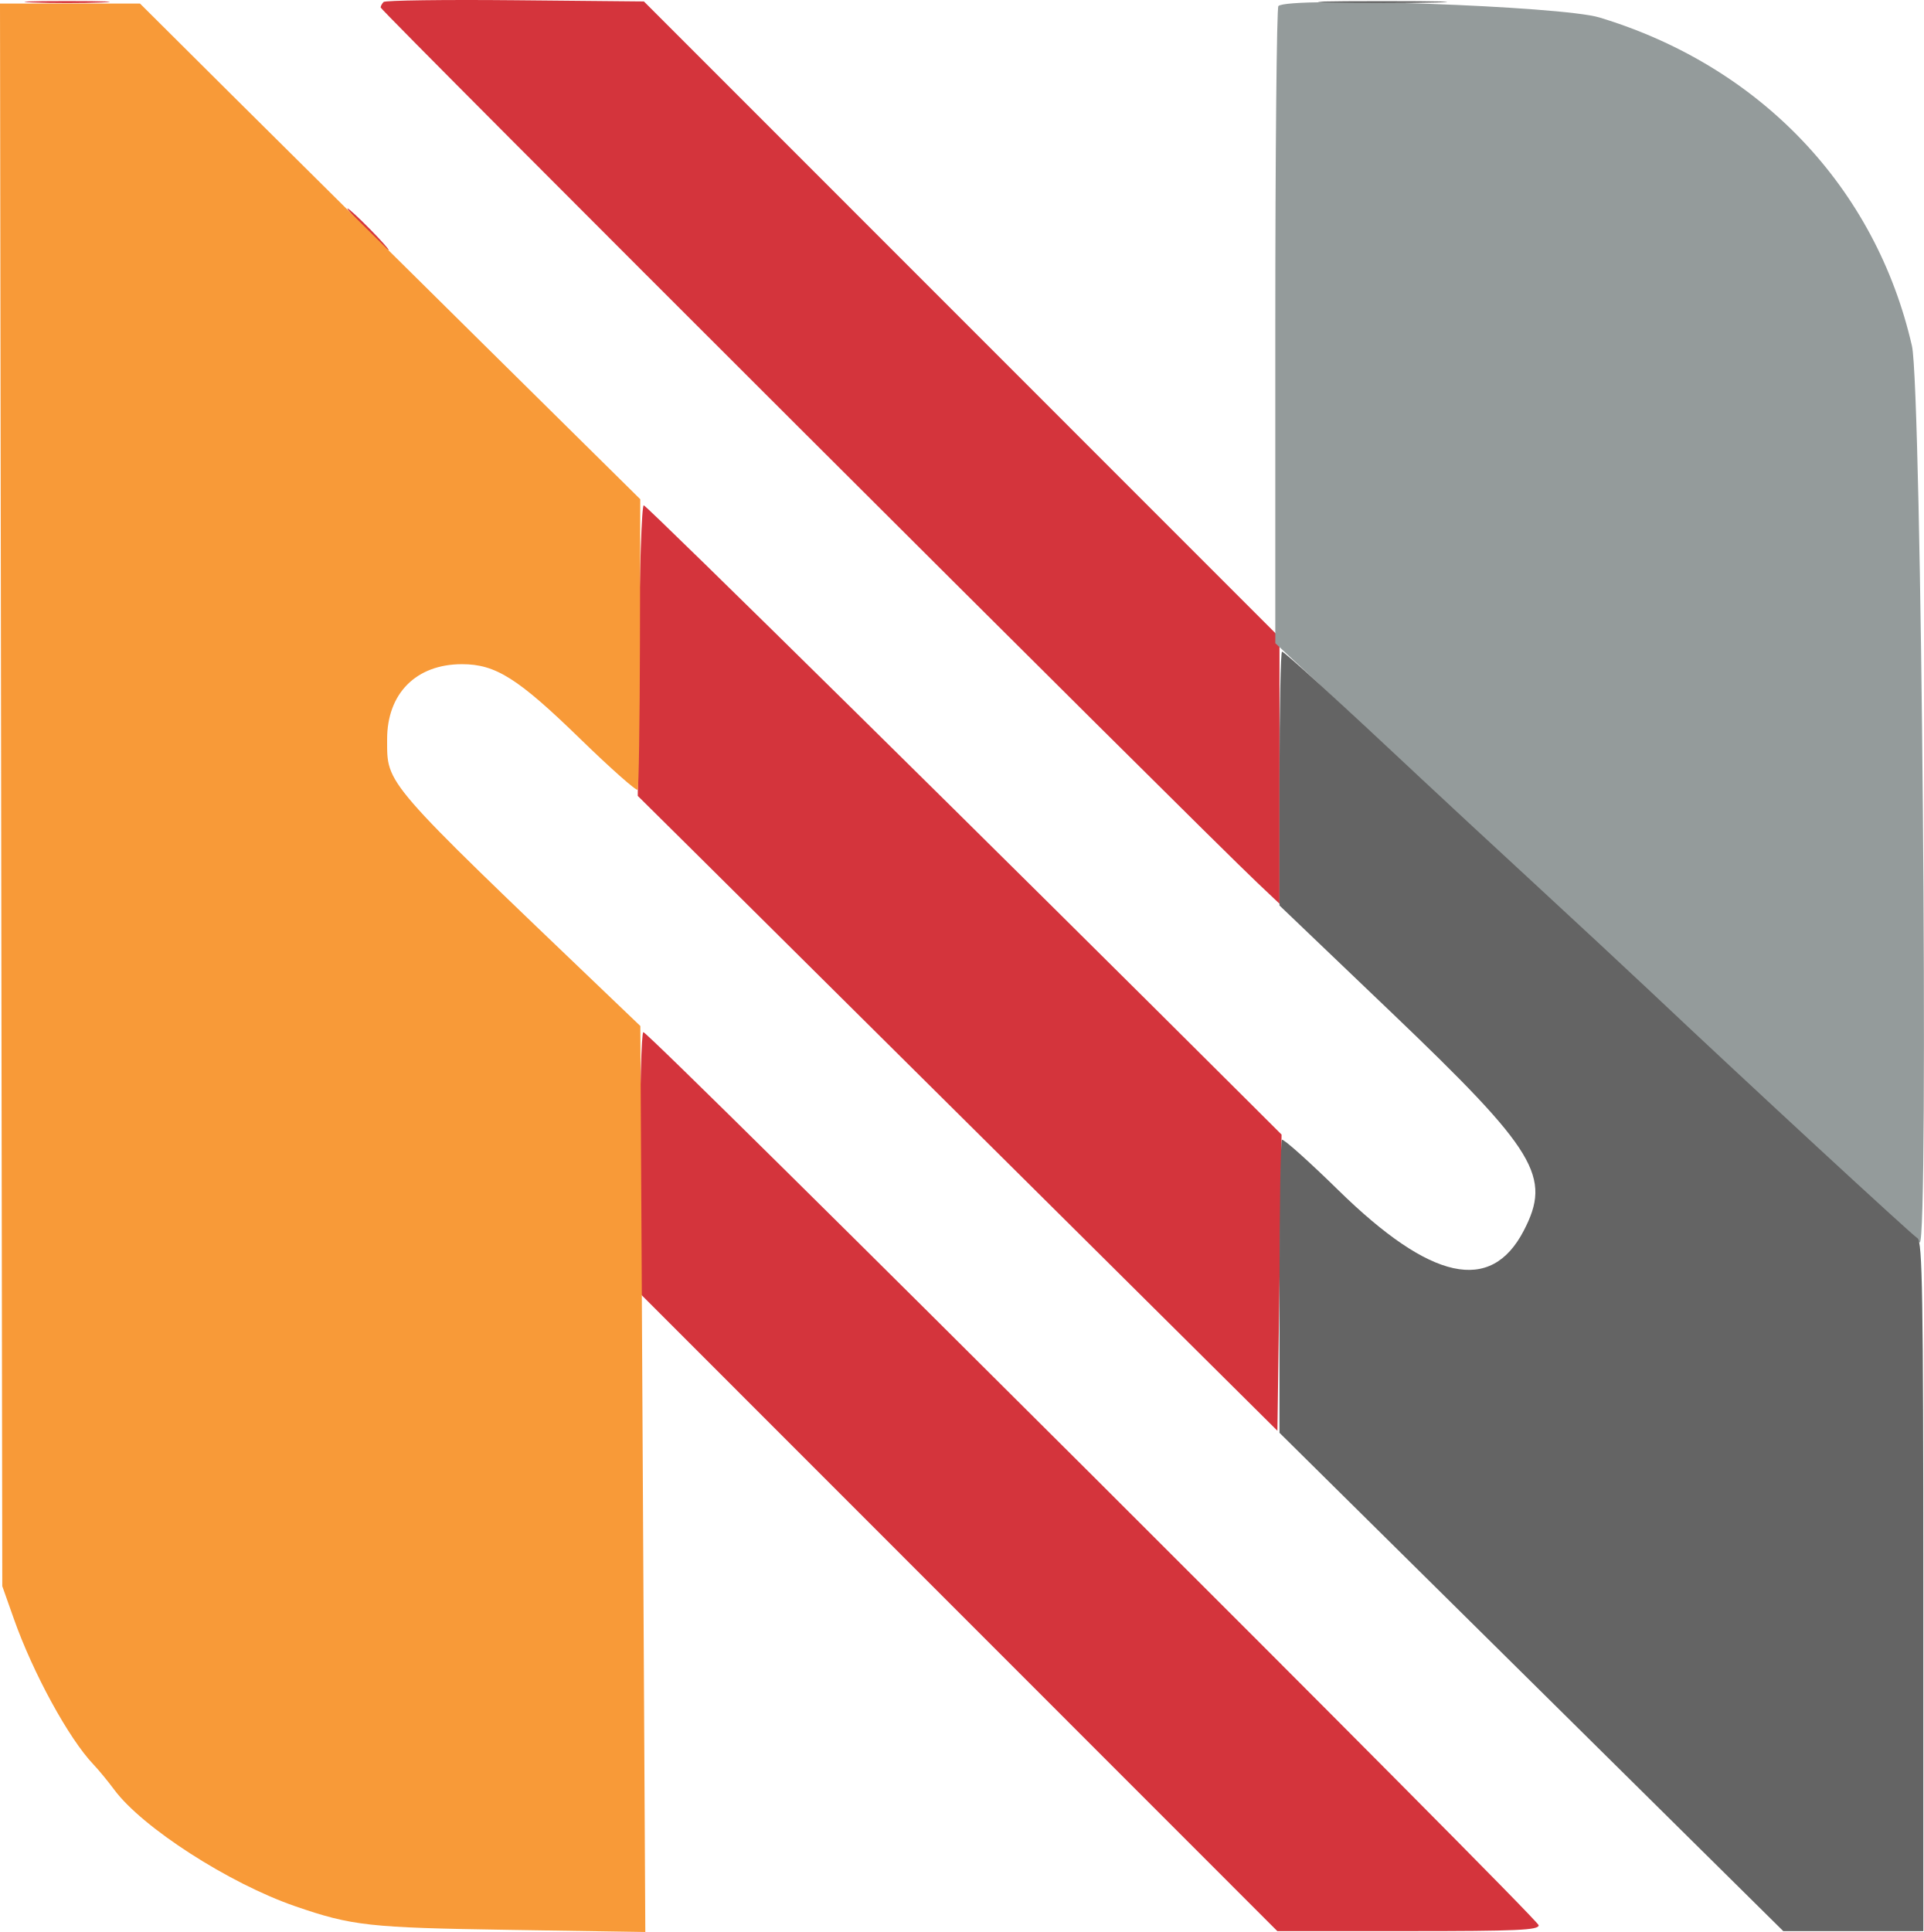
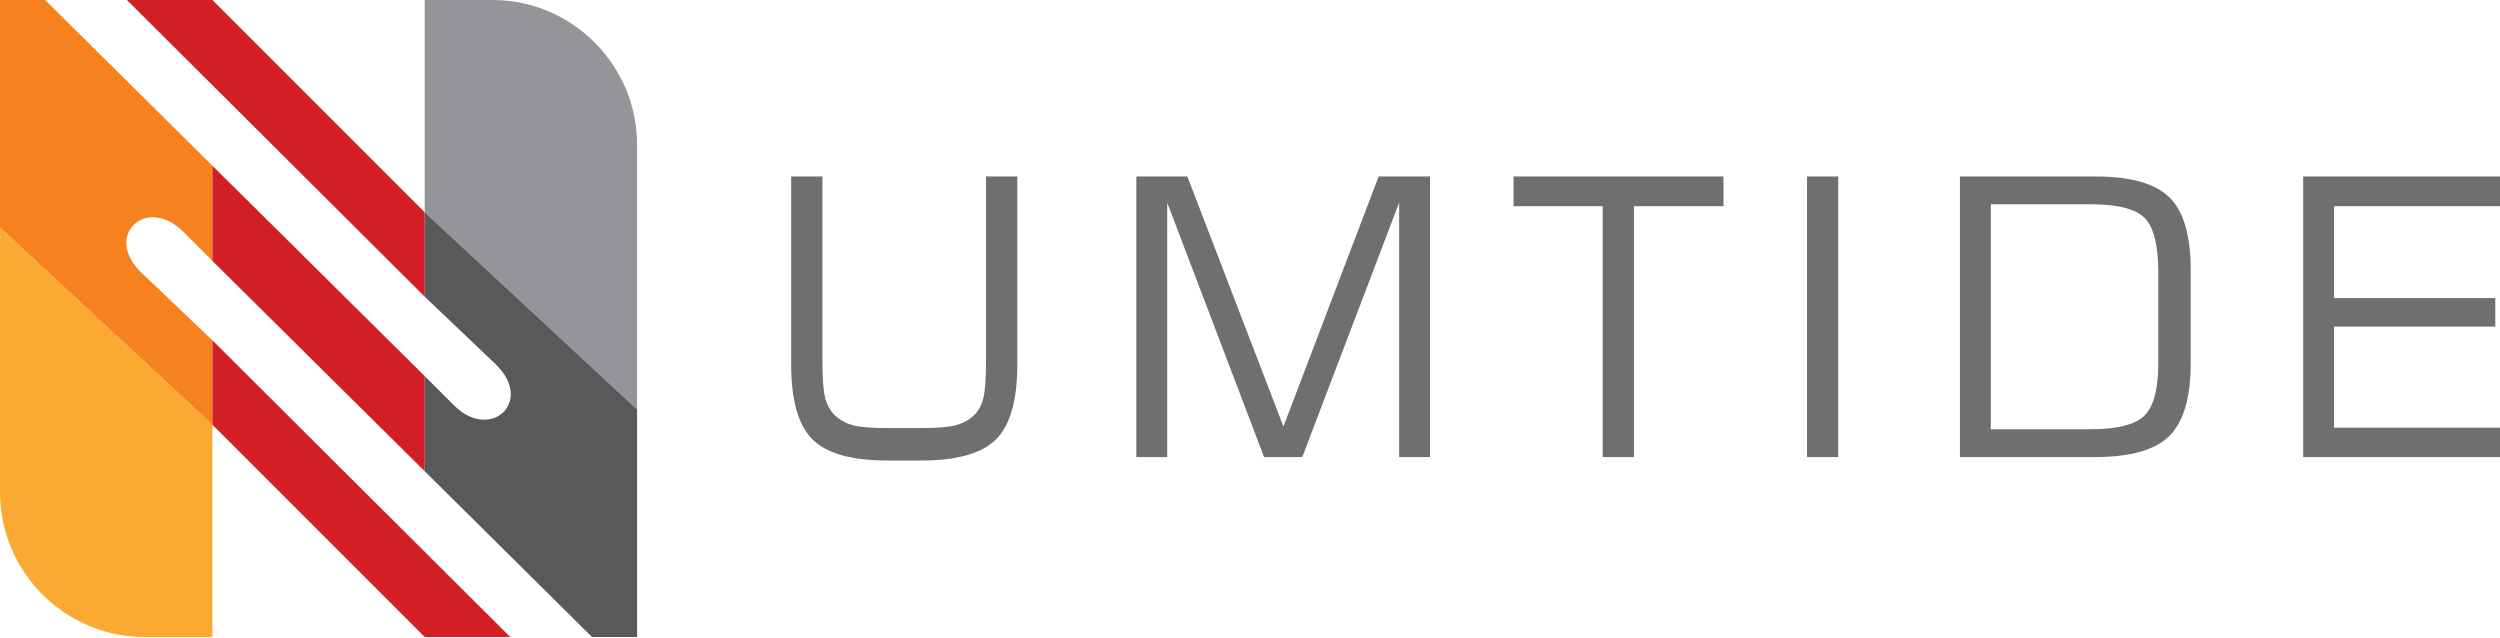
- <svg xmlns="http://www.w3.org/2000/svg" id="svg" version="1.1" width="76.7" height="77.01" viewBox="0 0 76.7 77.01">
-   <defs id="defs11" />
-   <g id="g825" transform="translate(-19.992,-21.52538)">
-     <path id="path0" d="m 21.292,21.624 c 0.756,0.031 1.993,0.031 2.75,0 0.756,-0.031 0.137,-0.056 -1.375,-0.056 -1.513,0 -2.132,0.025 -1.375,0.056 m 13.992,-0.02 c -0.064,0.065 -0.117,0.164 -0.117,0.22 0,0.126 32.49,32.558 34.958,34.896 L 71,57.548 v -5.31 -5.311 L 58.331,34.255 45.662,21.583 40.532,21.535 c -2.821,-0.027 -5.183,0.005 -5.248,0.069 m -0.701,9.063 c 0.452,0.458 0.859,0.833 0.904,0.833 0.046,0 -0.286,-0.375 -0.737,-0.833 -0.451,-0.459 -0.858,-0.834 -0.904,-0.834 -0.046,0 0.286,0.375 0.737,0.834 m 10.88,16.791 -0.046,5.792 2.188,2.167 c 1.203,1.191 6.941,6.885 12.75,12.652 L 70.917,78.556 71,72.653 71.083,66.75 69.833,65.503 C 59.987,55.684 45.77,41.667 45.656,41.667 c -0.082,0 -0.168,2.577 -0.193,5.791 M 45.5,67.872 v 5.206 L 58.207,85.789 70.914,98.5 h 5.21 c 4.352,0 5.209,-0.038 5.209,-0.233 0,-0.244 -35.448,-35.6 -35.693,-35.6 -0.077,0 -0.14,2.342 -0.14,5.205" stroke="none" fill="#d4343c" fill-rule="evenodd" />
-     <path id="path2" d="m 70.956,21.767 c -0.067,0.068 -0.123,5.81 -0.123,12.76 v 12.636 l 1.373,1.279 c 0.755,0.703 2.011,1.883 2.792,2.621 4.551,4.3 21.393,19.939 21.525,19.988 0.369,0.136 0.073,-34.064 -0.309,-35.734 C 94.77,29.001 90.159,24.157 83.75,22.221 82.242,21.765 71.342,21.379 70.956,21.767" stroke="none" fill="#949b9b" fill-rule="evenodd" style="stroke-width:1.002" />
-     <path id="path3" d="m 73.051,21.625 c 1.174,0.028 3.049,0.028 4.167,-0.001 1.118,-0.028 0.157,-0.052 -2.135,-0.052 -2.291,0 -3.206,0.024 -2.032,0.053 M 71,52.559 v 5.059 l 4.508,4.309 c 5.74,5.488 6.352,6.5 5.228,8.656 -1.311,2.518 -3.699,1.996 -7.384,-1.611 C 72.166,67.81 71.151,66.904 71.098,66.958 71.044,67.012 71,69.661 71,72.846 v 5.791 l 10.042,9.931 10.041,9.932 h 2.792 2.792 V 84.758 c 0,-11.523 -0.038,-13.763 -0.231,-13.875 -0.214,-0.124 -6.982,-6.376 -10.608,-9.8 -0.874,-0.825 -3.011,-2.812 -4.75,-4.416 C 79.339,55.063 77.354,53.223 76.667,52.578 73.374,49.489 71.194,47.5 71.102,47.5 71.046,47.5 71,49.777 71,52.559" stroke="none" fill="#646464" fill-rule="evenodd" />
-     <path id="path4" d="m 20.038,53.208 0.045,31.542 0.458,1.294 c 0.768,2.174 2.193,4.782 3.175,5.812 0.207,0.217 0.58,0.67 0.829,1.006 1.111,1.503 4.572,3.733 7.205,4.643 2.276,0.786 2.94,0.859 8.568,0.946 l 5.4,0.084 L 45.619,80.478 45.52,62.422 44.384,61.336 C 35.203,52.555 35.43,52.817 35.425,51 c -0.004,-1.833 1.156,-3 2.985,-3 1.341,0 2.232,0.562 4.717,2.98 1.215,1.182 2.245,2.093 2.287,2.024 0.043,-0.069 0.083,-2.703 0.09,-5.852 l 0.013,-5.727 -6.3,-6.226 c -3.465,-3.424 -7.953,-7.87 -9.972,-9.879 l -3.672,-3.653 h -2.791 -2.79 l 0.046,31.541" stroke="none" fill="#f89a38" fill-rule="evenodd" />
+ <svg xmlns="http://www.w3.org/2000/svg" width="379.993" height="96.83" viewBox="0 0 100.54 25.62">
+   <defs>
+     <clipPath clipPathUnits="userSpaceOnUse" id="a">
+       <path d="M0 877.68h631.44V0H0Z" />
+     </clipPath>
+   </defs>
+   <g clip-path="url(#a)" transform="matrix(.35278 0 0 -.35278 -42.575 125.726)">
+     <path d="M0 0v-24.208h-7.727c-9.065 0-16.481 7.416-16.481 16.482v30.202z" style="fill:#fbaa31;fill-opacity:1;fill-rule:evenodd;stroke:none" transform="translate(144.894 307.975)" />
+     <path d="M0 0h7.726c9.065 0 16.481-7.417 16.481-16.482v-30.201L0-24.208Z" style="fill:#939598;fill-opacity:1;fill-rule:evenodd;stroke:none" transform="translate(169.1 356.39)" />
+     <path d="M0 0v-24.967h-5.137l-19.07 18.895V4.776l3.379-3.377c4.128-4.09 9.164.489 4.668 4.769l-8.047 7.66v9.62L0 .972Z" style="fill:#58595b;fill-opacity:1;fill-rule:evenodd;stroke:none" transform="translate(193.308 308.734)" />
+     <path d="M0 0v24.967h5.137L24.208 6.072V-4.776l-3.379 3.377c-4.129 4.09-9.165-.489-4.668-4.769l8.047-7.66v-9.62L0-.972Z" style="fill:#f5821f;fill-opacity:1;fill-rule:evenodd;stroke:none" transform="translate(120.686 331.423)" />
+     <path d="M0 0h-9.746l-24.207 24.208v9.619zm-9.746 29.743-24.207 23.984V42.878l24.207-23.983Zm0 18.672v-9.621L-43.7 72.622h9.747z" style="fill:#d41e25;fill-opacity:1;fill-rule:evenodd;stroke:none" transform="translate(178.847 283.768)" />
+     <path d="M0 0v31.983h22.437v-3.387H3.52V18.125h18.381V14.87H3.52V3.344h18.917V0Zm-35.61 3.167h11.343c3.073 0 5.14.521 6.181 1.569 1.049 1.042 1.569 3.036 1.569 5.969v10.338c0 3.088-.52 5.163-1.554 6.204-1.041 1.048-3.109 1.569-6.196 1.569H-35.61ZM-39.13 0v31.983h15.443c4.01 0 6.818-.791 8.439-2.382 1.621-1.584 2.428-4.355 2.428-8.301V10.749c0-3.967-.815-6.753-2.443-8.352C-16.884.799-19.691 0-23.687 0Zm-17.433 31.983H-53V0h-3.563zm-33.455-3.387v3.387h23.933v-3.387h-10.206V0h-3.563v28.596ZM-133.019 0v31.983h5.815l10.955-28.5 10.852 28.5h5.858V0h-3.52v28.999L-114.101 0h-4.356l-11.042 28.999V0Zm-39.349 31.983h3.563V10.991c0-2.06.11-3.505.329-4.319.228-.813.61-1.474 1.153-1.972.571-.52 1.261-.88 2.053-1.093.798-.205 2.169-.308 4.113-.308h3.358c1.958 0 3.343.103 4.143.308.806.213 1.488.573 2.067 1.093.528.484.902 1.136 1.114 1.95.214.822.324 2.266.324 4.341v20.992h3.563V10.558c0-4.077-.807-6.929-2.42-8.535-1.605-1.612-4.45-2.419-8.535-2.419h-3.871c-4.076 0-6.929.807-8.534 2.419-1.614 1.606-2.42 4.458-2.42 8.535z" style="fill:#6d6f71;fill-opacity:1;fill-rule:evenodd;stroke:none" transform="translate(383.243 304.285)" />
  </g>
</svg>
